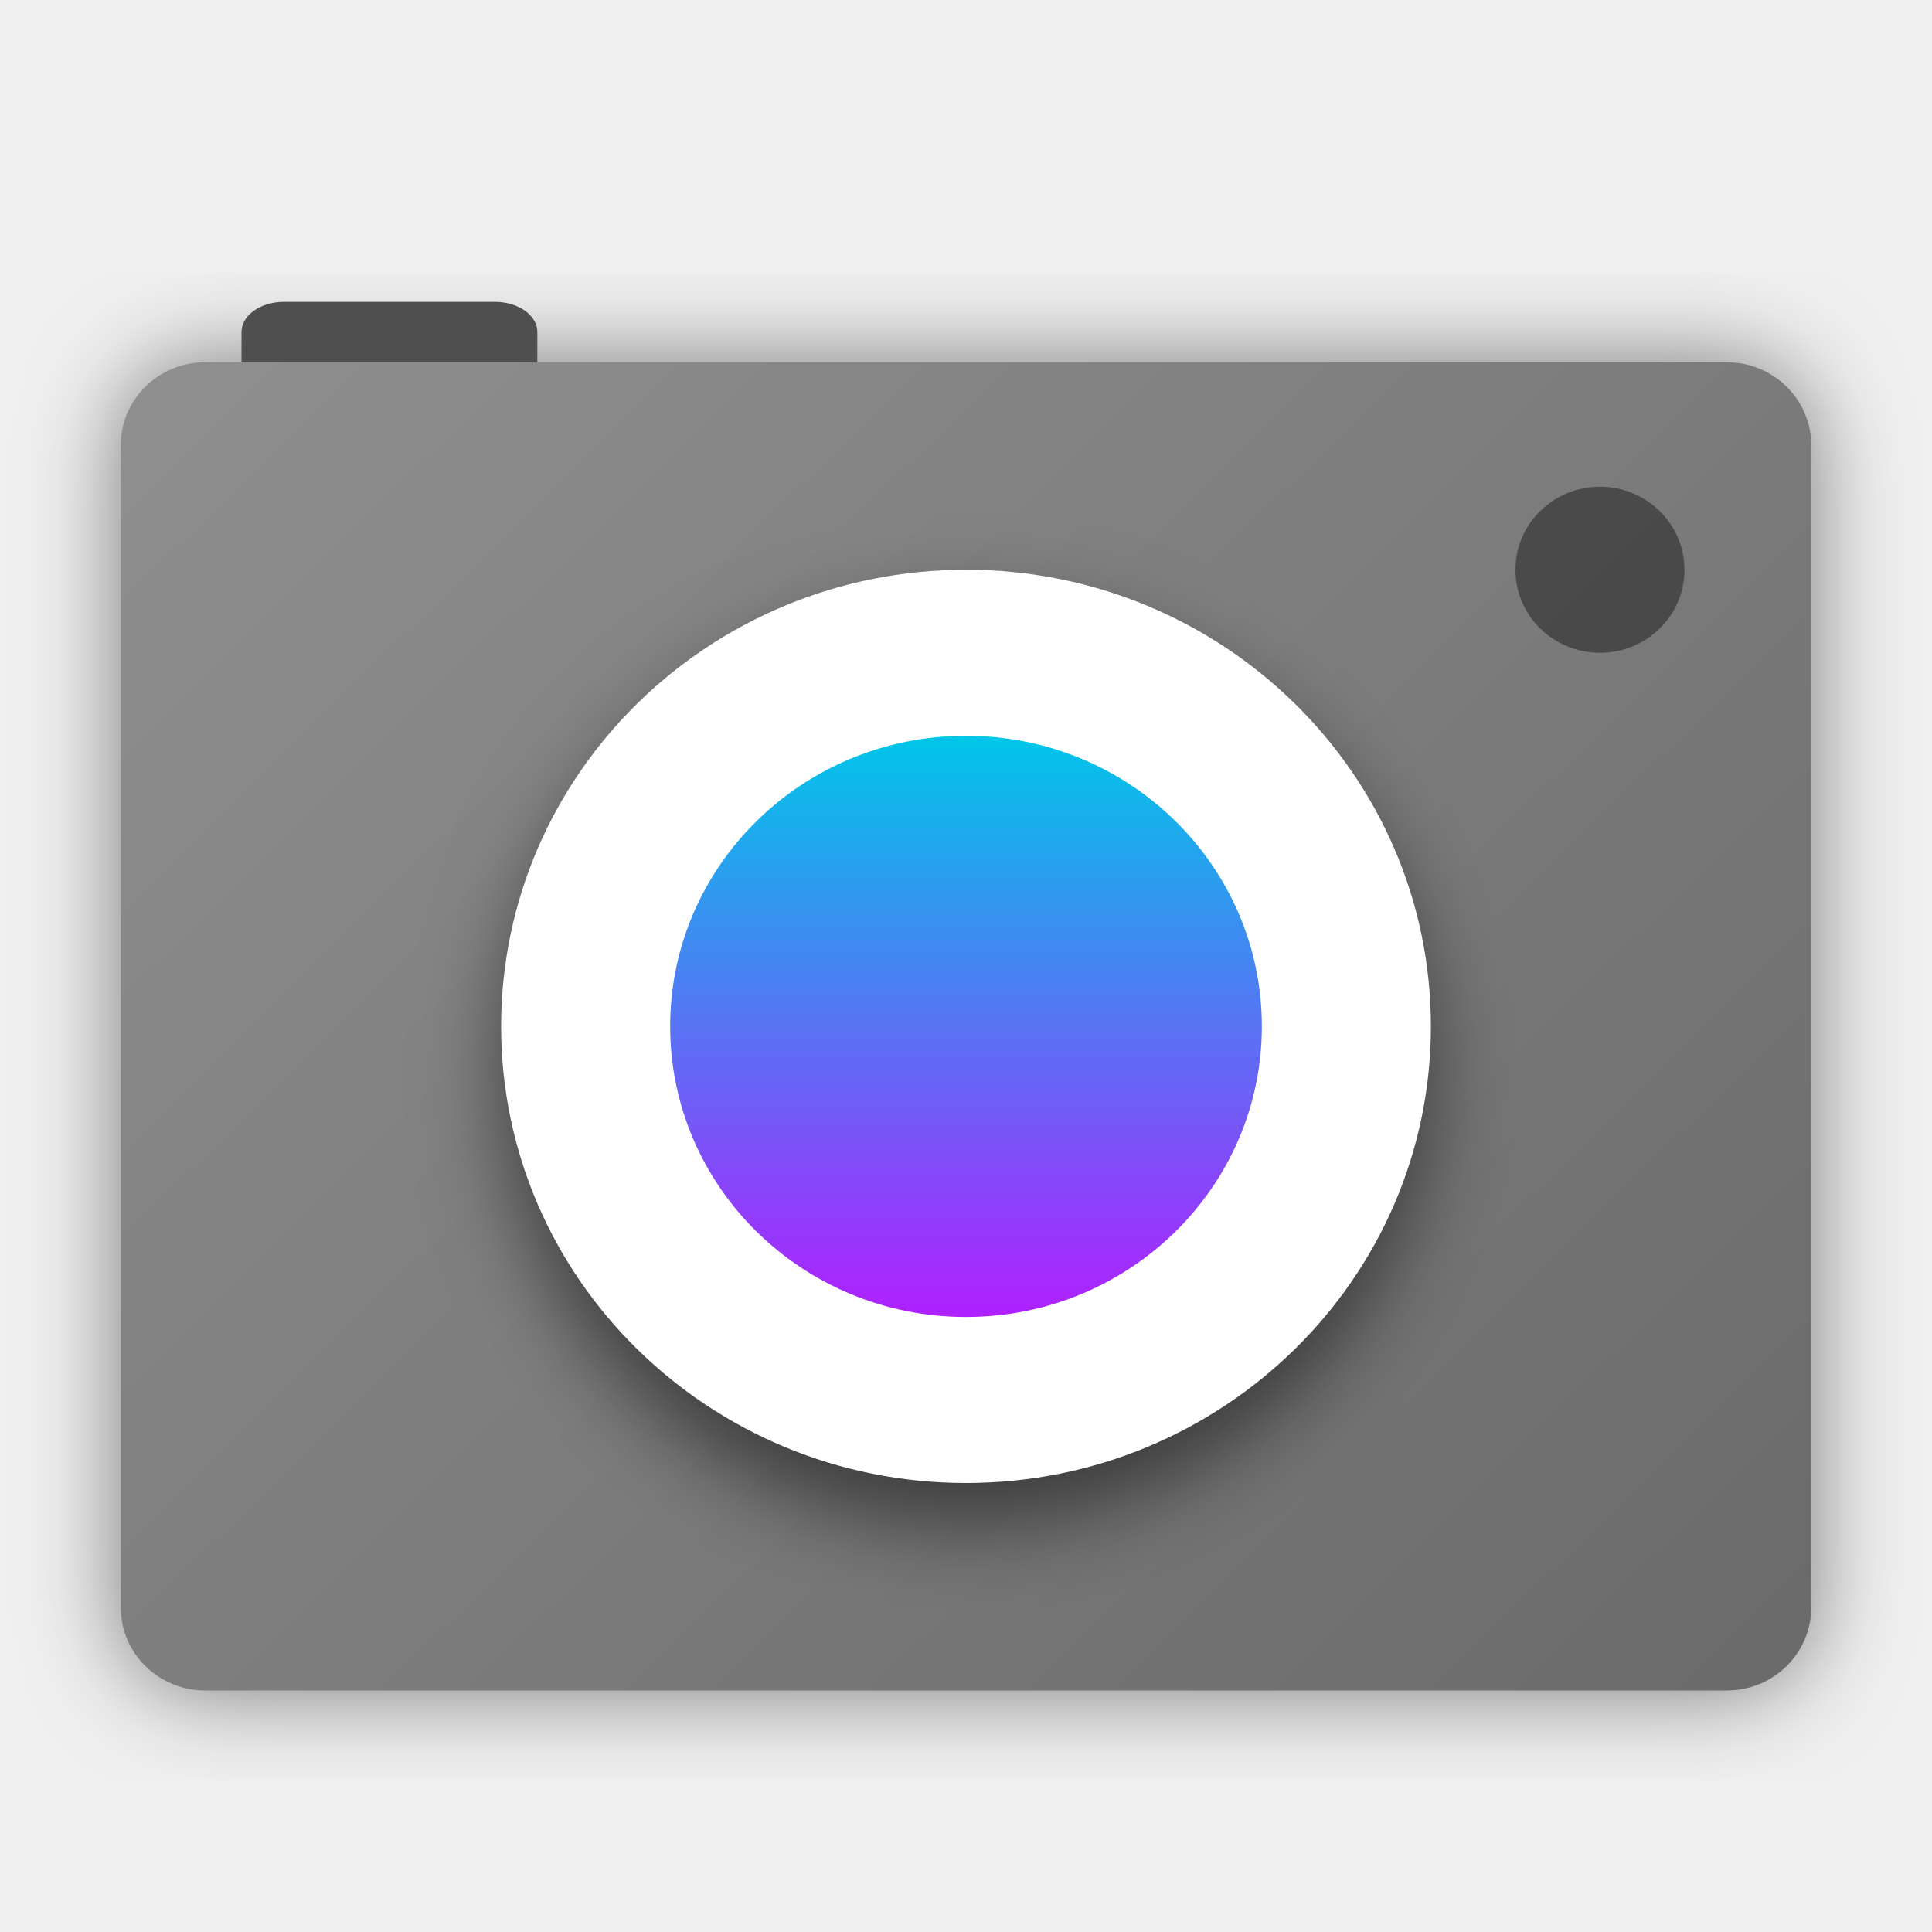
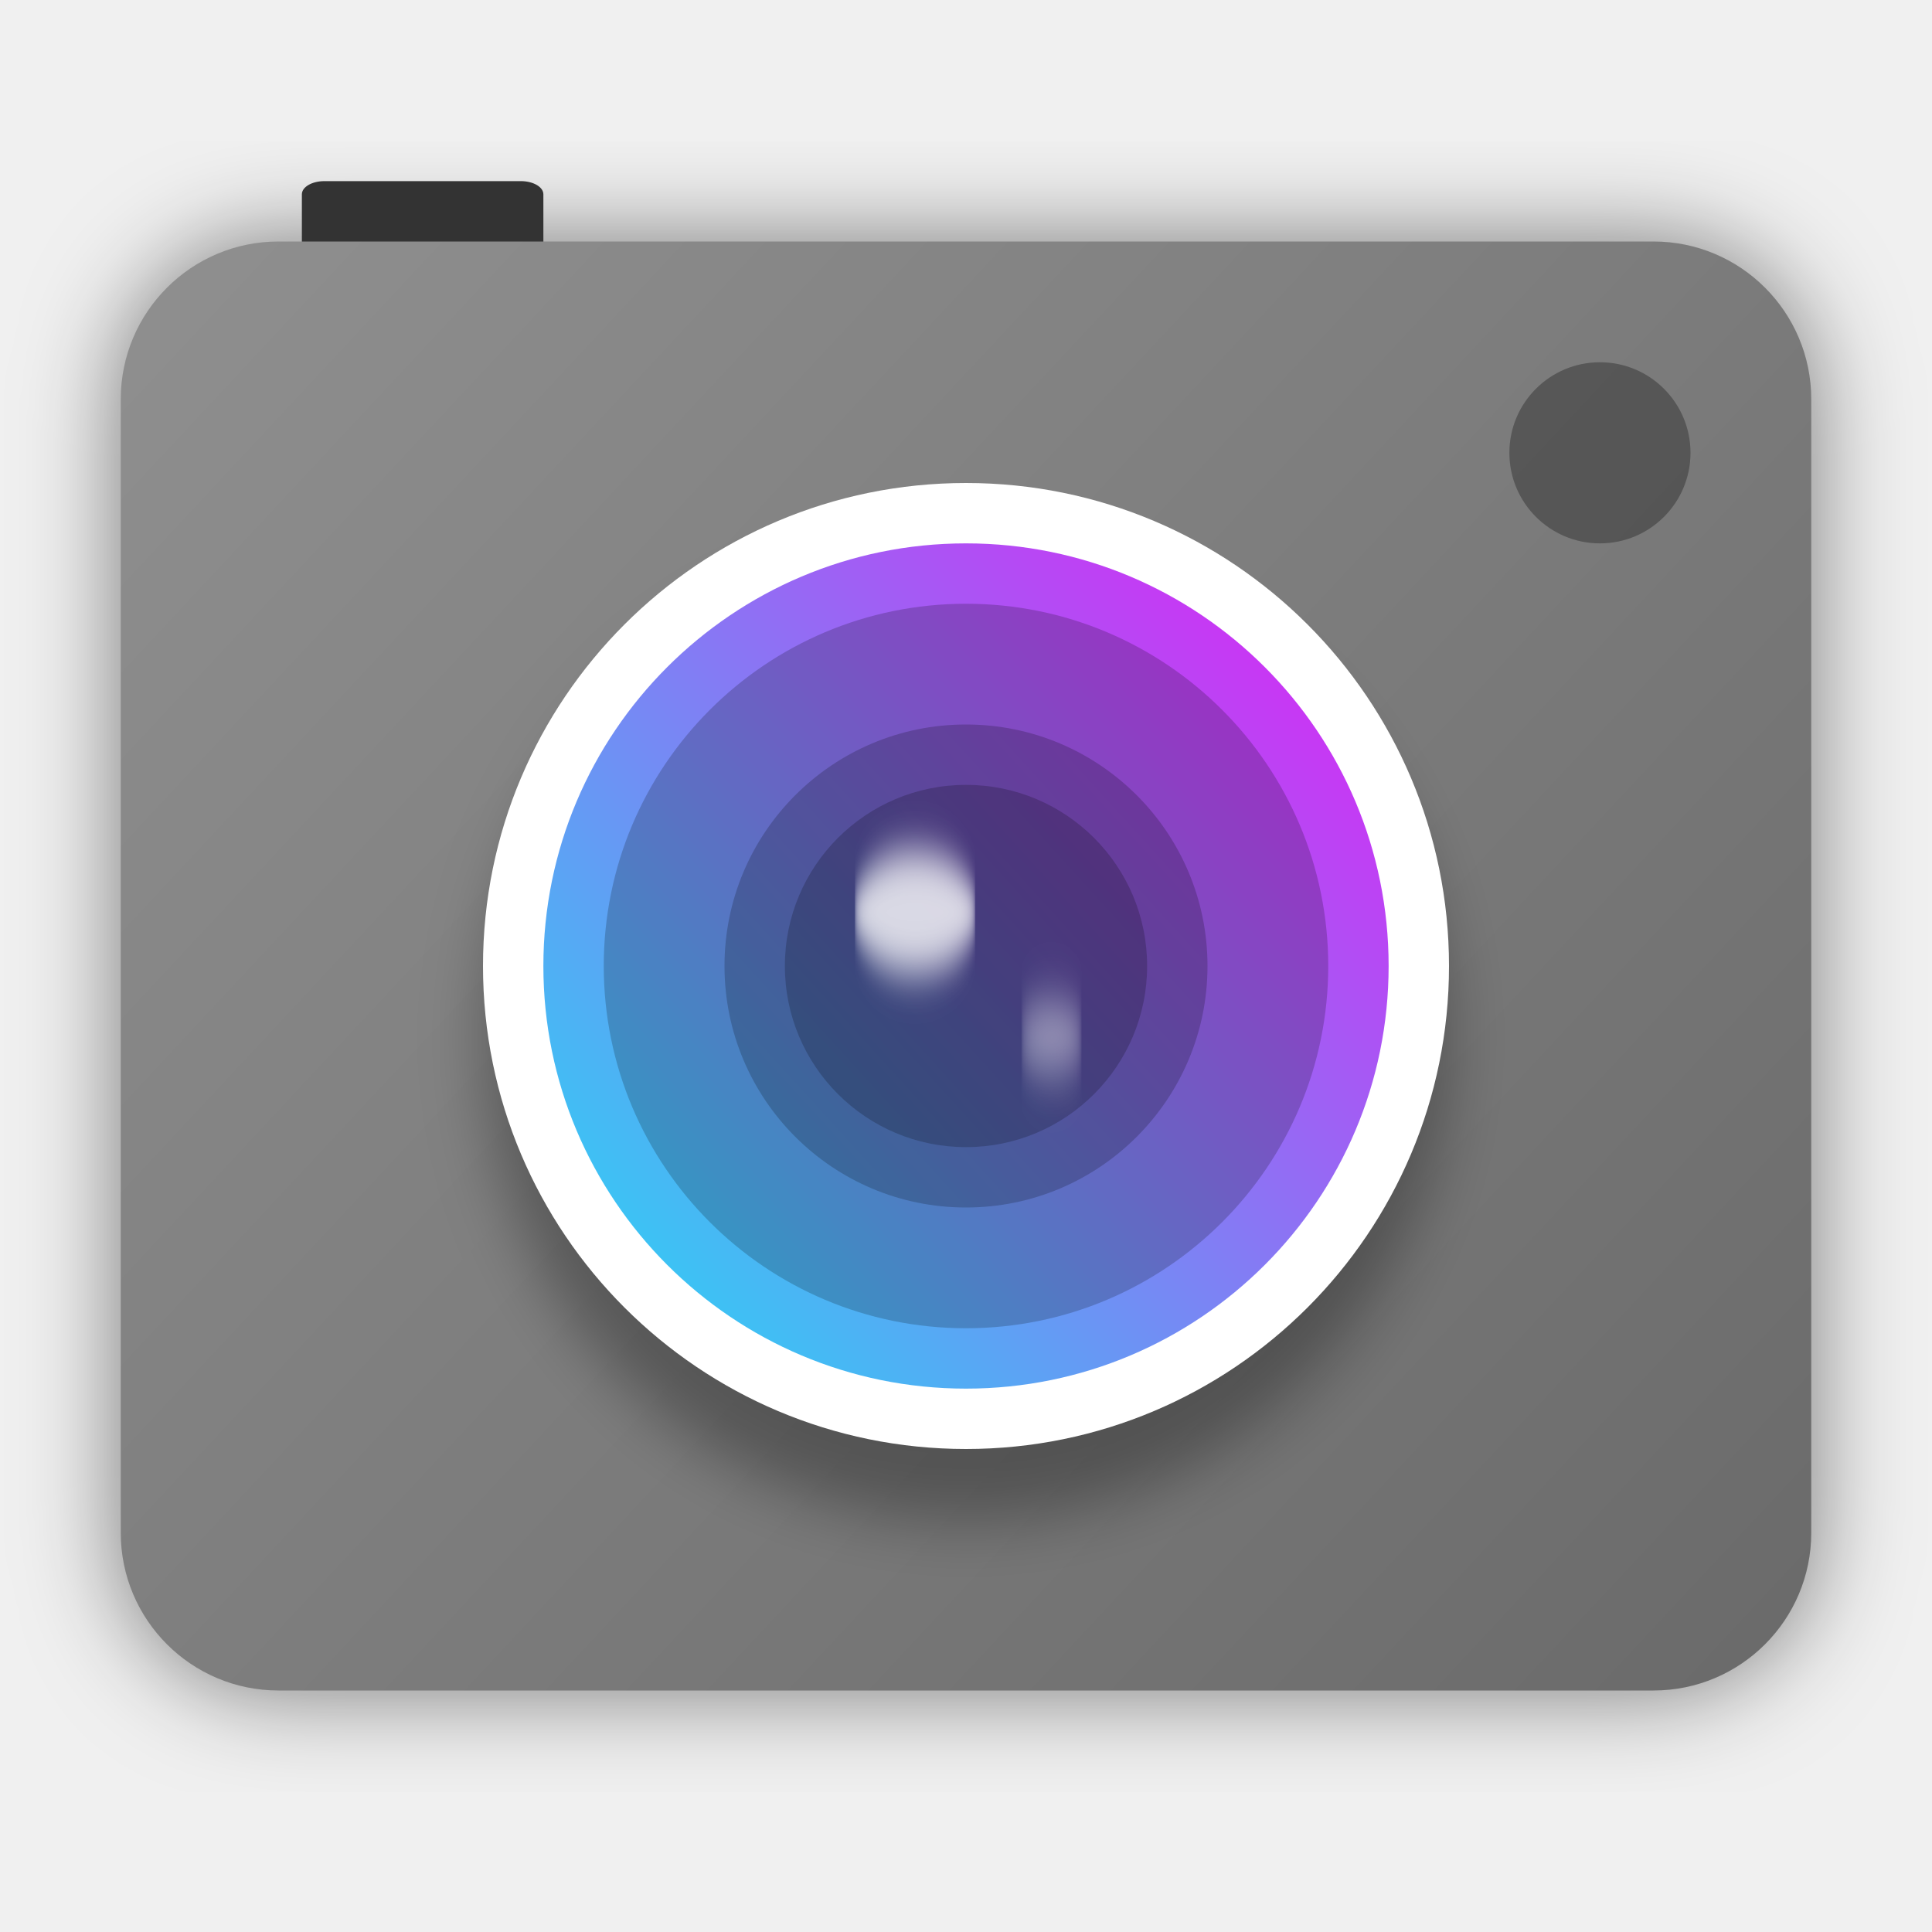
<svg xmlns="http://www.w3.org/2000/svg" xmlns:xlink="http://www.w3.org/1999/xlink" id="svg22" version="1" height="32" width="32">
  <defs id="defs26">
+     <linearGradient id="linearGradient923">
+       <stop style="stop-color:#00fff4;stop-opacity:1" offset="0" id="stop919" />
+       <stop style="stop-color:#ff00f4;stop-opacity:1" offset="1" id="stop921" />
+     </linearGradient>
    <linearGradient id="linearGradient863">
      <stop style="stop-color:#646464;stop-opacity:1" offset="0" id="stop859" />
      <stop style="stop-color:#969696;stop-opacity:1" offset="1" id="stop861" />
    </linearGradient>
-     <linearGradient id="linearGradient832">
-       <stop id="stop828" offset="0" style="stop-color:#b020ff;stop-opacity:1" />
-       <stop id="stop830" offset="1" style="stop-color:#00c6e9;stop-opacity:1" />
-     </linearGradient>
-     <linearGradient gradientTransform="matrix(0.6875,0,0,0.7,0.1875012,0.8)" gradientUnits="userSpaceOnUse" y2="-0.203" x2="-0.356" y1="-48" x1="-48.119" id="linearGradient841" xlink:href="#linearGradient863" />
-     <linearGradient gradientTransform="matrix(0.6875,0,0,0.7,-33.5,-1.5)" gradientUnits="userSpaceOnUse" y2="25" x2="31" y1="25" x1="17" id="linearGradient842" xlink:href="#linearGradient832" />
-     <filter height="1.218" y="-0.109" width="1.214" x="-0.107" id="filter872" style="color-interpolation-filters:sRGB">
-       <feGaussianBlur id="feGaussianBlur874" stdDeviation="0.687" />
+     <linearGradient gradientTransform="matrix(0.75,0,0,0.7,2.750001,0.7999995)" gradientUnits="userSpaceOnUse" y2="-0.203" x2="-0.356" y1="-48" x1="-48.119" id="linearGradient841" xlink:href="#linearGradient863" />
+     <linearGradient xlink:href="#linearGradient923" id="linearGradient925" x1="6.786" y1="25.391" x2="25.827" y2="8.051" gradientUnits="userSpaceOnUse" />
+     <filter style="color-interpolation-filters:sRGB" id="filter987" x="-0.075" width="1.15" y="-0.075" height="1.15">
+       <feGaussianBlur stdDeviation="0.5" id="feGaussianBlur989" />
    </filter>
-     <filter style="color-interpolation-filters:sRGB" id="filter16622" x="-0.067" width="1.134" y="-0.085" height="1.17">
-       <feGaussianBlur stdDeviation="0.781" id="feGaussianBlur16624" />
+     <filter style="color-interpolation-filters:sRGB" id="filter1021" x="-0.3" width="1.6" y="-0.3" height="1.6">
+       <feGaussianBlur stdDeviation="0.25" id="feGaussianBlur1023" />
+     </filter>
+     <filter style="color-interpolation-filters:sRGB" id="filter1053" x="-0.768" width="2.536" y="-0.768" height="2.536">
+       <feGaussianBlur stdDeviation="0.32" id="feGaussianBlur1055" />
+     </filter>
+     <filter style="color-interpolation-filters:sRGB" id="filter1100" x="-0.07" width="1.139" y="-0.081" height="1.163">
+       <feGaussianBlur stdDeviation="0.812" id="feGaussianBlur1102" />
    </filter>
  </defs>
-   <path id="rect6-3" style="opacity:0.5;mix-blend-mode:normal;fill:#000000;fill-opacity:1;stroke:none;stroke-width:0.694;filter:url(#filter16622)" transform="matrix(0,-1,-1,0,0,0)" d="m -26.625,-30 h 19.25 c 0.762,0 1.375,0.624 1.375,1.4 v 25.2 c 0,0.776 -0.613,1.4 -1.375,1.4 h -19.25 C -27.387,-2 -28,-2.624 -28,-3.4 v -25.2 c 0,-0.776 0.613,-1.4 1.375,-1.4 z" />
-   <rect id="rect4" ry="0.5" rx="0.7" y="5" x="4" height="2" width="4.9" style="fill:#4f4f4f;stroke-width:0.592" />
-   <rect id="rect6" transform="matrix(0,-1,-1,0,0,0)" ry="1.4" rx="1.375" y="-30" x="-28" height="28" width="22" style="fill:url(#linearGradient841);fill-opacity:1;stroke-width:0.694" />
-   <ellipse ry="7.563" rx="7.7" style="opacity:0.5;fill:#000000;fill-opacity:1;stroke-width:0.694;filter:url(#filter872)" id="circle12-3" transform="scale(1,-1)" cy="-17.687" cx="16" />
-   <ellipse ry="7.563" rx="7.7" style="fill:#ffffff;fill-opacity:1;stroke-width:0.694" id="circle12" transform="scale(1,-1)" cy="-17" cx="16" />
-   <ellipse ry="1.375" rx="1.4" id="circle14" cy="9.437" cx="26.5" style="opacity:0.4;stroke-width:0.694" />
-   <ellipse ry="4.9" rx="4.813" transform="rotate(-90)" style="opacity:1;fill:url(#linearGradient842);fill-opacity:1;stroke-width:0.809" id="circle18" cy="16" cx="-17" />
+   <rect id="rect6-7" transform="matrix(0,-1,-1,0,0,0)" ry="2.613" rx="2.613" y="-30" x="-28" height="28" width="24" style="fill:#000000;fill-opacity:1;stroke-width:0.725;opacity:0.5;filter:url(#filter1100)" />
+   <rect id="rect6-6" transform="matrix(0,-1,-1,0,0,0)" ry="0.373" rx="0.218" y="-9" x="-5" height="4" width="2" style="fill:#333333;fill-opacity:1;stroke-width:0.079" />
+   <rect id="rect6" transform="matrix(0,-1,-1,0,0,0)" ry="2.613" rx="2.613" y="-30" x="-28" height="28" width="24" style="fill:url(#linearGradient841);fill-opacity:1;stroke-width:0.725" />
+   <circle style="opacity:0.3;fill:#000000;fill-opacity:1;stroke-width:0.997;filter:url(#filter987)" id="path902-27" cx="16" cy="17.2" r="8" />
+   <circle style="opacity:1;fill:#ffffff;fill-opacity:1;stroke-width:0.997" id="path902" cx="16" cy="16" r="8" />
+   <circle style="opacity:1;fill:url(#linearGradient925);fill-opacity:1;stroke-width:0.873" id="path902-6" cx="16" cy="16" r="7" />
+   <circle style="opacity:0.2;fill:#000000;fill-opacity:1;stroke-width:0.748" id="path902-2" cx="16" cy="16" r="6" />
+   <circle style="opacity:0.2;fill:#000000;fill-opacity:1;stroke-width:0.499" id="path902-2-9-1" cx="16" cy="16" r="4" />
+   <circle style="opacity:0.2;fill:#000000;fill-opacity:1;stroke-width:0.374" id="path902-2-9" cx="16" cy="16" r="3" />
+   <circle style="opacity:0.8;fill:#ffffff;fill-opacity:1;stroke-width:0.125;filter:url(#filter1021)" id="path902-2-9-0" cx="21.127" cy="-2.8321128e-07" r="1" transform="rotate(45,-0.09694969,0.3472685)" />
+   <circle style="opacity:0.5;fill:#ffffff;fill-opacity:1;stroke-width:0.062;filter:url(#filter1053)" id="path902-2-9-0-9" cx="24.503" cy="-0.035" r="0.5" transform="rotate(45,0.1779295,0.01861712)" />
+   <circle style="opacity:0.3;fill:#000000;fill-opacity:1;stroke-width:0.187" id="path902-2-9-1-2" cx="26.5" cy="7.5" r="1.5" />
</svg>
